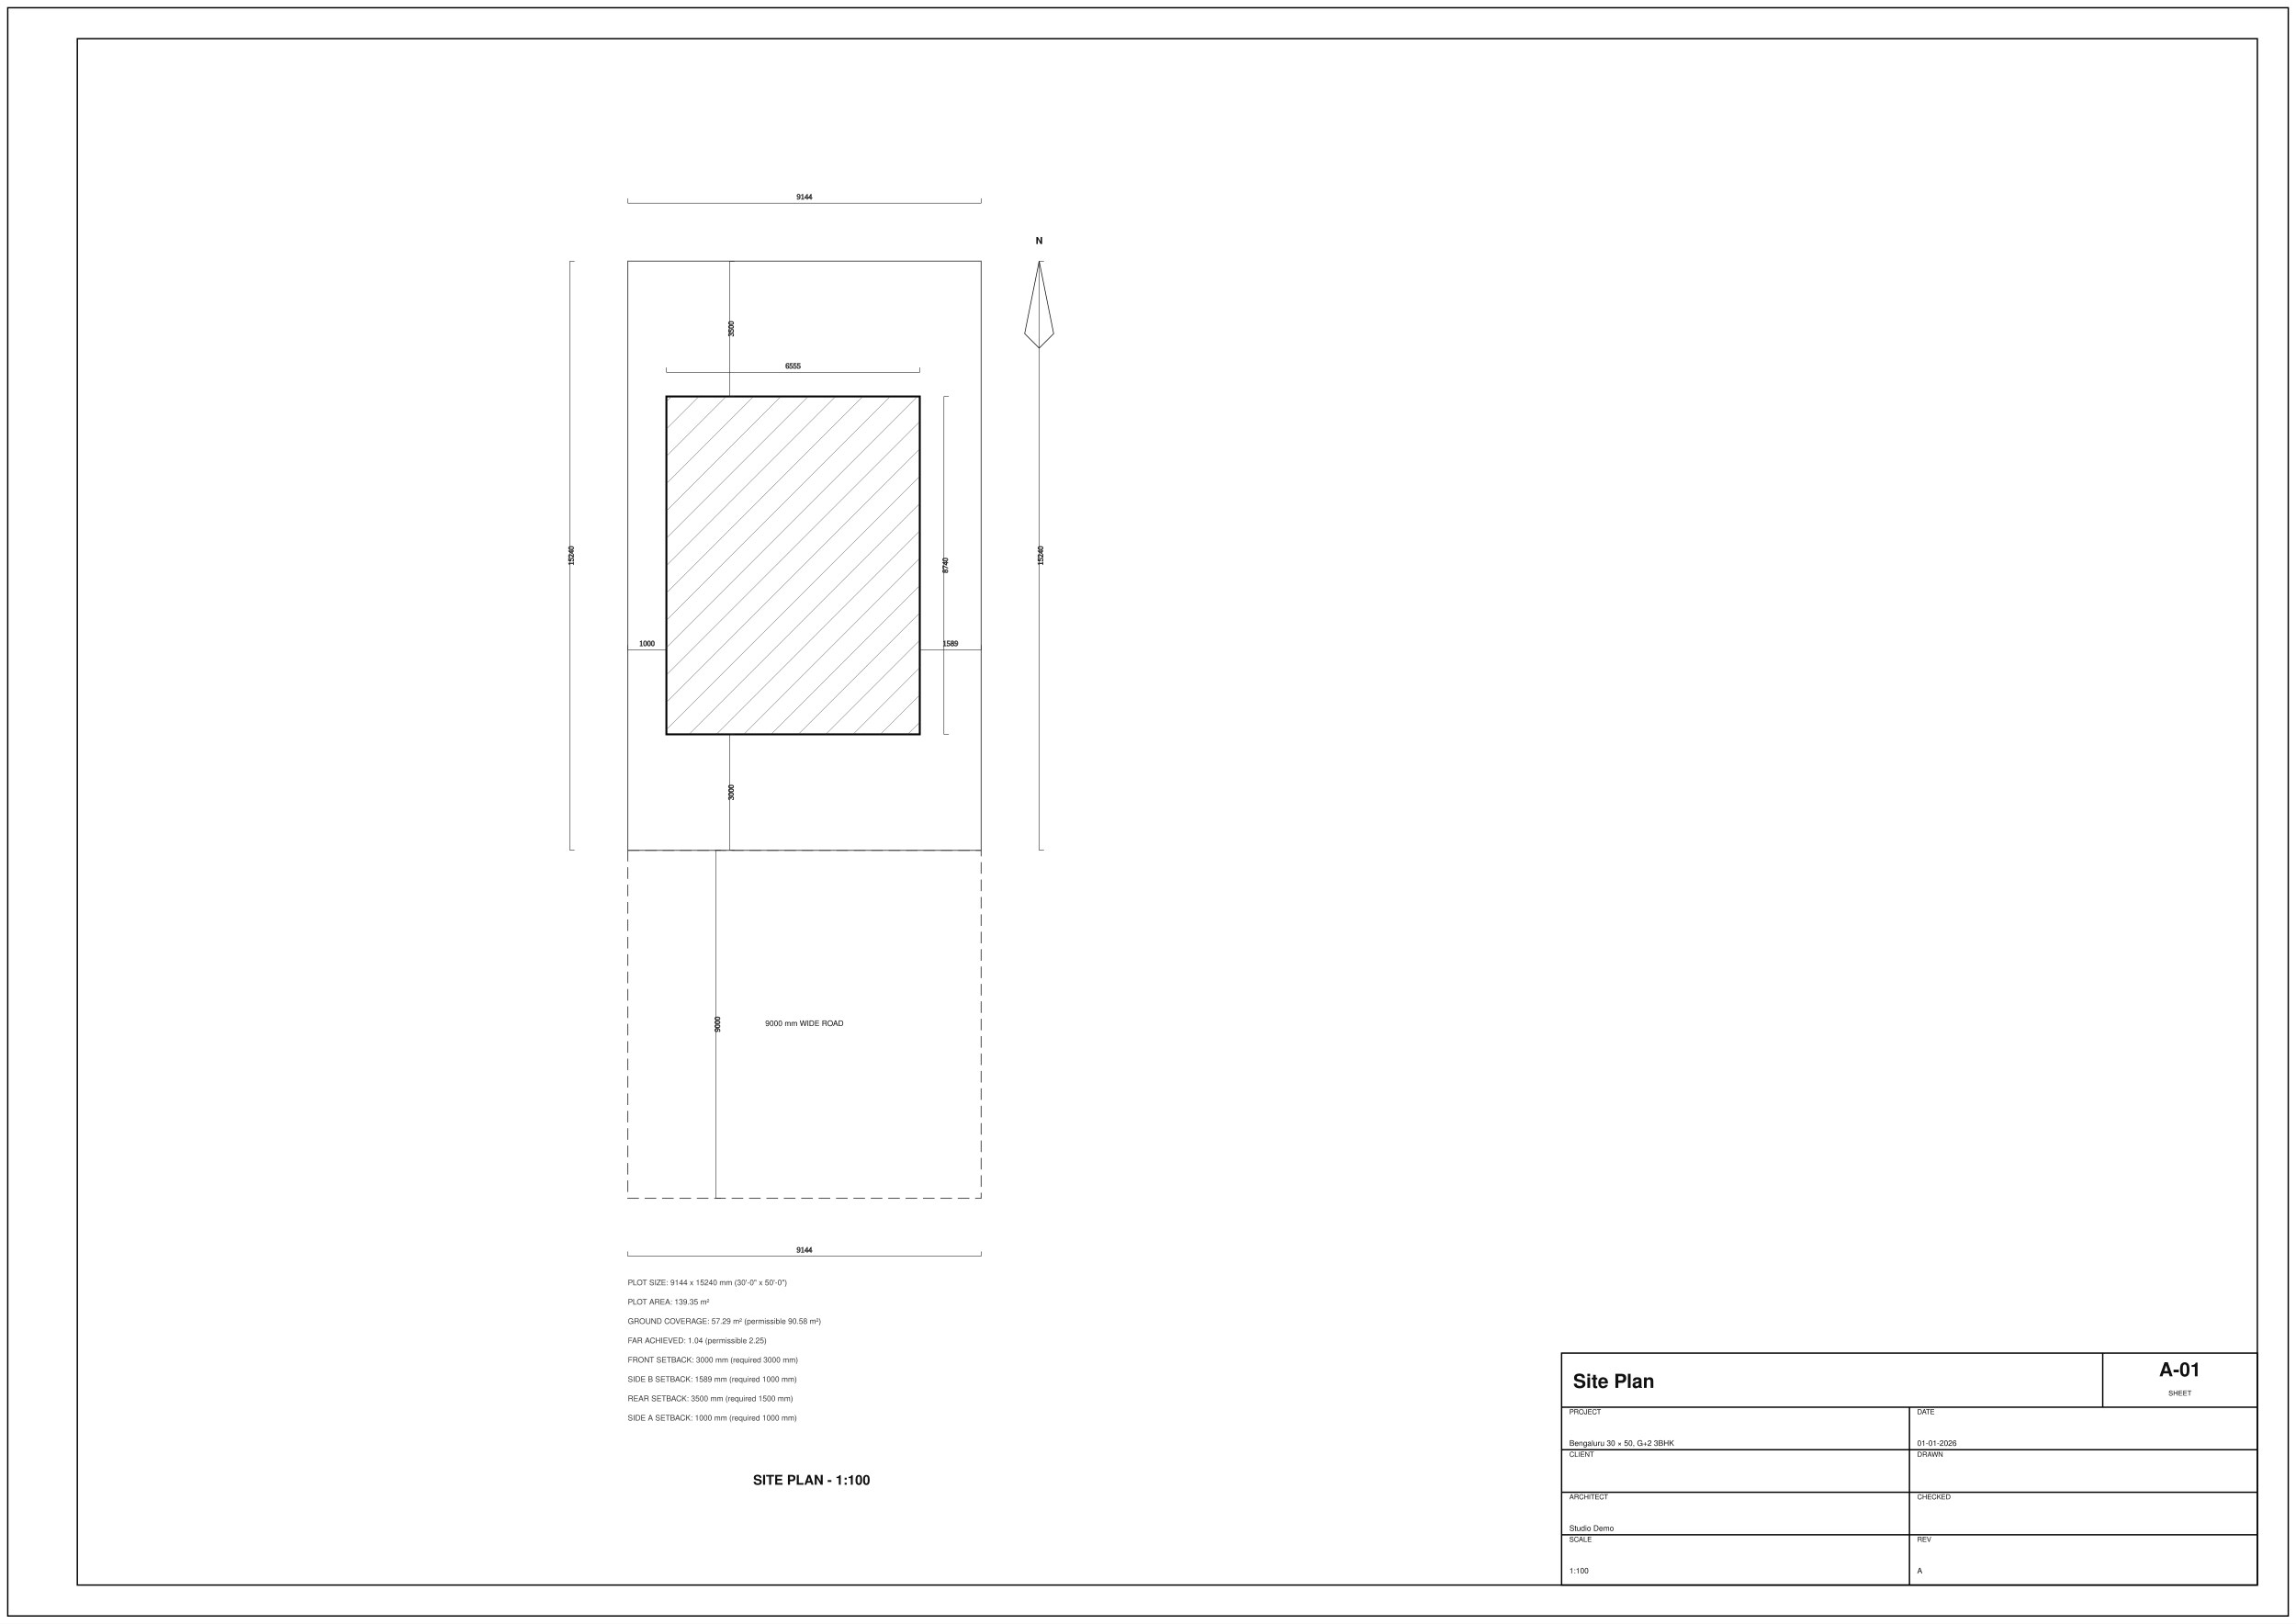
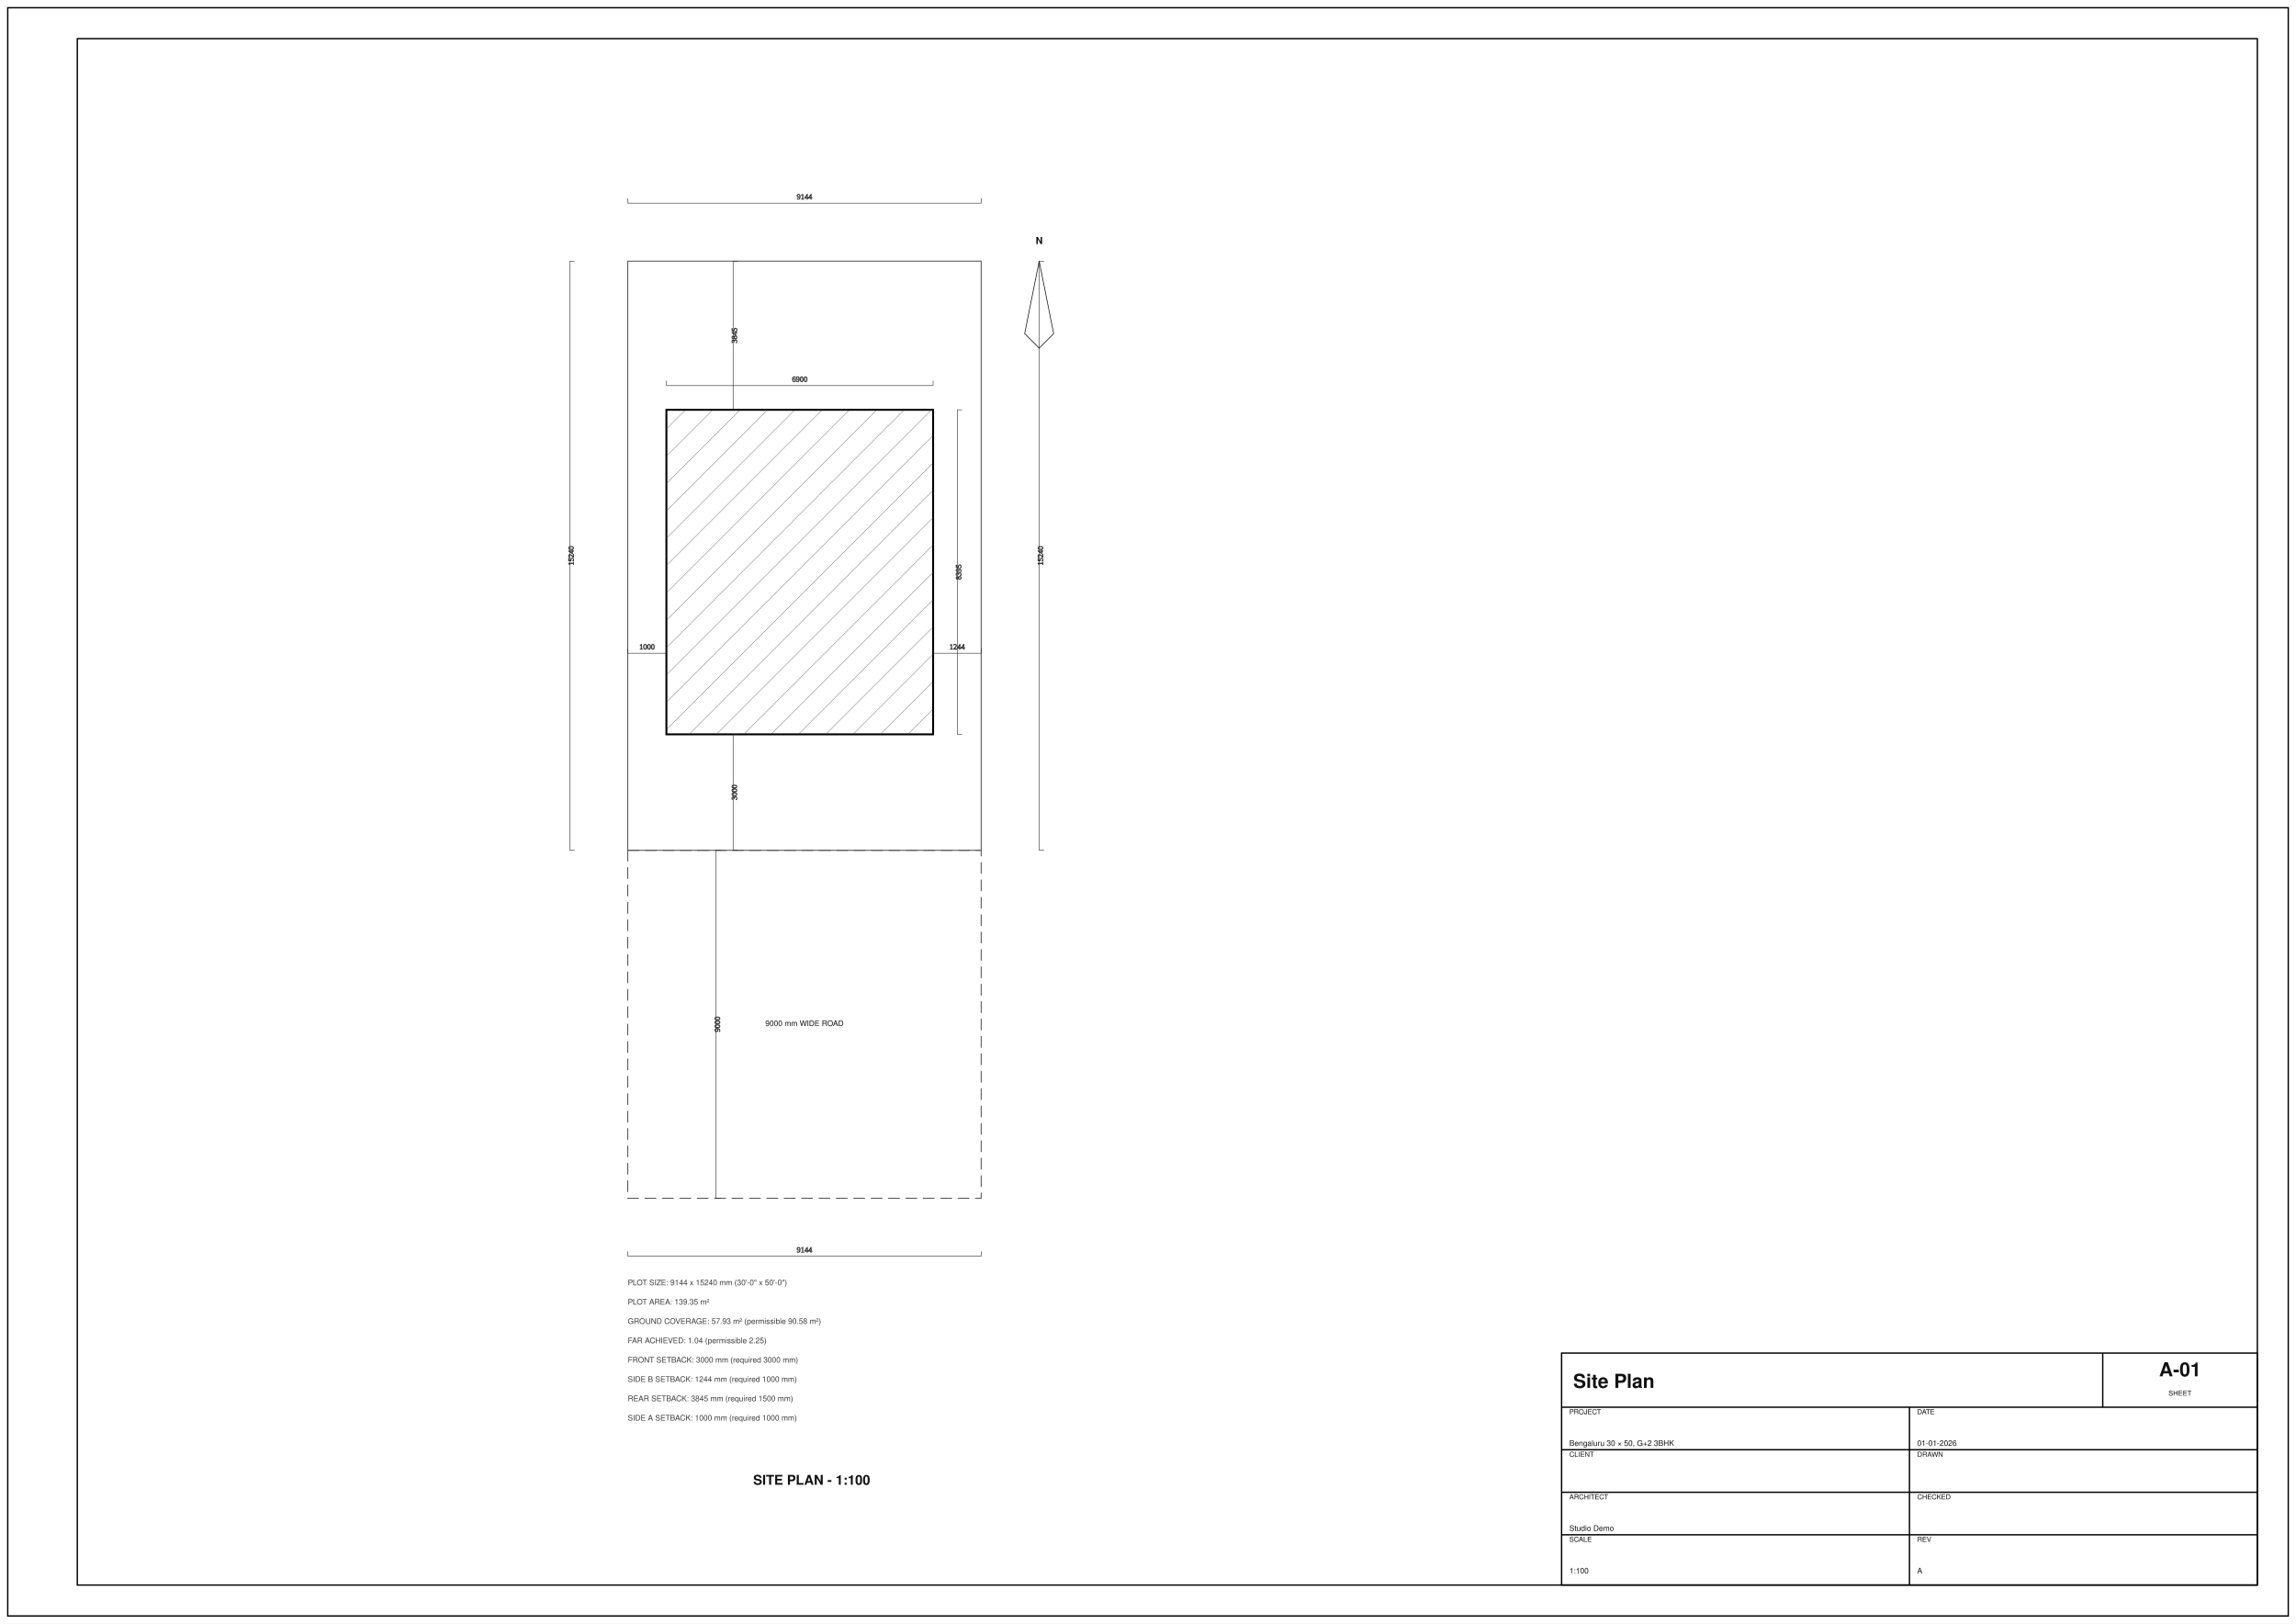
<svg xmlns="http://www.w3.org/2000/svg" width="594mm" height="420mm" viewBox="0 0 594 420" version="1.1">
  <rect x="0" y="0" width="594" height="420" fill="#ffffff" stroke="none" />
  <defs>
-     <clipPath id="hc-686754861f538694" clip-rule="evenodd">
-       <path d="M 172.405 189.950 L 237.955 189.950 L 237.955 102.550 L 172.405 102.550 Z" />
+     <clipPath id="hc-cc03b1f434b9a564" clip-rule="evenodd">
+       <path d="M 172.405 189.950 L 241.405 189.950 L 241.405 106.000 L 172.405 106.000 Z" />
    </clipPath>
  </defs>
  <g id="g-frame">
    <g class="layer" data-layer="A-TEXT" stroke="#111111" stroke-width="0.180" fill="none" stroke-linecap="butt" stroke-linejoin="miter">
      <g font-family="Helvetica, Arial, sans-serif" fill="#111111" stroke="none">
        <text x="407.000" y="359.000" font-size="5.000" text-anchor="start" dominant-baseline="alphabetic" font-weight="600">Site Plan</text>
        <text x="564.000" y="356.000" font-size="5.000" text-anchor="middle" dominant-baseline="alphabetic" font-weight="600">A-01</text>
        <text x="564.000" y="361.000" font-size="1.800" text-anchor="middle" dominant-baseline="alphabetic">SHEET</text>
        <text x="406.000" y="365.000" font-size="1.800" text-anchor="start" dominant-baseline="hanging">PROJECT</text>
        <text x="406.000" y="374.000" font-size="2.000" text-anchor="start" dominant-baseline="alphabetic">Bengaluru 30 × 50, G+2 3BHK</text>
        <text x="406.000" y="376.000" font-size="1.800" text-anchor="start" dominant-baseline="hanging">CLIENT</text>
        <text x="406.000" y="385.000" font-size="2.000" text-anchor="start" dominant-baseline="alphabetic" />
        <text x="406.000" y="387.000" font-size="1.800" text-anchor="start" dominant-baseline="hanging">ARCHITECT</text>
        <text x="406.000" y="396.000" font-size="2.000" text-anchor="start" dominant-baseline="alphabetic">Studio Demo</text>
        <text x="406.000" y="398.000" font-size="1.800" text-anchor="start" dominant-baseline="hanging">SCALE</text>
        <text x="406.000" y="407.000" font-size="2.000" text-anchor="start" dominant-baseline="alphabetic">1:100</text>
        <text x="496.000" y="365.000" font-size="1.800" text-anchor="start" dominant-baseline="hanging">DATE</text>
        <text x="496.000" y="374.000" font-size="2.000" text-anchor="start" dominant-baseline="alphabetic">01-01-2026</text>
        <text x="496.000" y="376.000" font-size="1.800" text-anchor="start" dominant-baseline="hanging">DRAWN</text>
        <text x="496.000" y="385.000" font-size="2.000" text-anchor="start" dominant-baseline="alphabetic" />
        <text x="496.000" y="387.000" font-size="1.800" text-anchor="start" dominant-baseline="hanging">CHECKED</text>
        <text x="496.000" y="396.000" font-size="2.000" text-anchor="start" dominant-baseline="alphabetic" />
        <text x="496.000" y="398.000" font-size="1.800" text-anchor="start" dominant-baseline="hanging">REV</text>
        <text x="496.000" y="407.000" font-size="2.000" text-anchor="start" dominant-baseline="alphabetic">A</text>
      </g>
    </g>
    <g class="layer" data-layer="A-TITL" stroke="#000000" stroke-width="0.350" fill="none" stroke-linecap="butt" stroke-linejoin="miter">
      <polygon points="2.000,2.000 592.000,2.000 592.000,418.000 2.000,418.000" fill="none" />
      <polygon points="20.000,10.000 584.000,10.000 584.000,410.000 20.000,410.000" fill="none" />
      <polygon points="404.000,350.000 584.000,350.000 584.000,410.000 404.000,410.000" fill="none" />
      <line x1="404.000" y1="364.000" x2="584.000" y2="364.000" />
      <line x1="544.000" y1="350.000" x2="544.000" y2="364.000" />
      <line x1="494.000" y1="364.000" x2="494.000" y2="410.000" />
      <line x1="404.000" y1="375.000" x2="494.000" y2="375.000" />
      <line x1="404.000" y1="386.000" x2="494.000" y2="386.000" />
      <line x1="404.000" y1="397.000" x2="494.000" y2="397.000" />
      <line x1="494.000" y1="375.000" x2="584.000" y2="375.000" />
      <line x1="494.000" y1="386.000" x2="584.000" y2="386.000" />
      <line x1="494.000" y1="397.000" x2="584.000" y2="397.000" />
    </g>
  </g>
  <g id="g-site">
    <g class="layer" data-layer="A-WALL" stroke="#000000" stroke-width="0.500" fill="none" stroke-linecap="butt" stroke-linejoin="miter">
-       <polygon points="172.405,189.950 237.955,189.950 237.955,102.550 172.405,102.550" fill="none" />
+       <polygon points="172.405,189.950 241.405,189.950 241.405,106.000 172.405,106.000" fill="none" />
    </g>
    <g class="layer" data-layer="A-WALL-PART" stroke="#555555" stroke-width="0.250" fill="none" stroke-linecap="butt" stroke-linejoin="miter">
      <polygon points="162.405,219.950 253.845,219.950 253.845,67.550 162.405,67.550" fill="none" />
      <polygon points="162.405,219.950 253.845,219.950 253.845,309.950 162.405,309.950" fill="none" stroke-dasharray="3.000 1.500" />
    </g>
    <g class="layer" data-layer="A-DIM" stroke="#1a1a1a" stroke-width="0.130" fill="none" stroke-linecap="butt" stroke-linejoin="miter">
      <line x1="185.265" y1="309.950" x2="185.265" y2="219.950" />
      <line x1="185.265" y1="309.950" x2="186.515" y2="309.950" />
      <line x1="185.265" y1="219.950" x2="186.515" y2="219.950" />
      <text x="186.265" y="264.950" font-size="2.000" text-anchor="middle" dominant-baseline="alphabetic" transform="rotate(-90 186.265 264.950)">9000</text>
      <line x1="162.405" y1="324.950" x2="253.845" y2="324.950" />
      <line x1="162.405" y1="324.950" x2="162.405" y2="323.700" />
      <line x1="253.845" y1="324.950" x2="253.845" y2="323.700" />
      <text x="208.125" y="323.950" font-size="2.000" text-anchor="middle" dominant-baseline="alphabetic">9144</text>
      <line x1="268.845" y1="219.950" x2="268.845" y2="67.550" />
      <line x1="268.845" y1="219.950" x2="270.095" y2="219.950" />
      <line x1="268.845" y1="67.550" x2="270.095" y2="67.550" />
      <text x="269.845" y="143.750" font-size="2.000" text-anchor="middle" dominant-baseline="alphabetic" transform="rotate(-90 269.845 143.750)">15240</text>
      <line x1="162.405" y1="52.550" x2="253.845" y2="52.550" />
      <line x1="162.405" y1="52.550" x2="162.405" y2="51.300" />
      <line x1="253.845" y1="52.550" x2="253.845" y2="51.300" />
      <text x="208.125" y="51.550" font-size="2.000" text-anchor="middle" dominant-baseline="alphabetic">9144</text>
      <line x1="147.405" y1="219.950" x2="147.405" y2="67.550" />
      <line x1="147.405" y1="219.950" x2="148.655" y2="219.950" />
      <line x1="147.405" y1="67.550" x2="148.655" y2="67.550" />
      <text x="148.405" y="143.750" font-size="2.000" text-anchor="middle" dominant-baseline="alphabetic" transform="rotate(-90 148.405 143.750)">15240</text>
-       <line x1="172.405" y1="96.300" x2="237.955" y2="96.300" />
-       <line x1="172.405" y1="96.300" x2="172.405" y2="95.050" />
-       <line x1="237.955" y1="96.300" x2="237.955" y2="95.050" />
-       <text x="205.175" y="95.300" font-size="2.000" text-anchor="middle" dominant-baseline="alphabetic">6555</text>
-       <line x1="244.205" y1="189.950" x2="244.205" y2="102.550" />
-       <line x1="244.205" y1="189.950" x2="245.455" y2="189.950" />
-       <line x1="244.205" y1="102.550" x2="245.455" y2="102.550" />
-       <text x="245.205" y="146.250" font-size="2.000" text-anchor="middle" dominant-baseline="alphabetic" transform="rotate(-90 245.205 146.250)">8740</text>
-       <line x1="188.785" y1="219.950" x2="188.785" y2="189.950" />
-       <line x1="188.785" y1="219.950" x2="190.035" y2="219.950" />
-       <line x1="188.785" y1="189.950" x2="190.035" y2="189.950" />
-       <text x="189.785" y="204.950" font-size="2.000" text-anchor="middle" dominant-baseline="alphabetic" transform="rotate(-90 189.785 204.950)">3000</text>
-       <line x1="237.955" y1="168.100" x2="253.845" y2="168.100" />
-       <line x1="237.955" y1="168.100" x2="237.955" y2="166.850" />
-       <line x1="253.845" y1="168.100" x2="253.845" y2="166.850" />
-       <text x="245.895" y="167.100" font-size="2.000" text-anchor="middle" dominant-baseline="alphabetic">1589</text>
-       <line x1="188.785" y1="102.550" x2="188.785" y2="67.550" />
-       <line x1="188.785" y1="102.550" x2="190.035" y2="102.550" />
-       <line x1="188.785" y1="67.550" x2="190.035" y2="67.550" />
-       <text x="189.785" y="85.050" font-size="2.000" text-anchor="middle" dominant-baseline="alphabetic" transform="rotate(-90 189.785 85.050)">3500</text>
-       <line x1="162.405" y1="168.100" x2="172.405" y2="168.100" />
-       <line x1="162.405" y1="168.100" x2="162.405" y2="166.850" />
-       <line x1="172.405" y1="168.100" x2="172.405" y2="166.850" />
-       <text x="167.405" y="167.100" font-size="2.000" text-anchor="middle" dominant-baseline="alphabetic">1000</text>
+       <line x1="172.405" y1="99.750" x2="241.405" y2="99.750" />
+       <line x1="172.405" y1="99.750" x2="172.405" y2="98.500" />
+       <line x1="241.405" y1="99.750" x2="241.405" y2="98.500" />
+       <text x="206.905" y="98.750" font-size="2.000" text-anchor="middle" dominant-baseline="alphabetic">6900</text>
+       <line x1="247.655" y1="189.950" x2="247.655" y2="106.000" />
+       <line x1="247.655" y1="189.950" x2="248.905" y2="189.950" />
+       <line x1="247.655" y1="106.000" x2="248.905" y2="106.000" />
+       <text x="248.655" y="147.980" font-size="2.000" text-anchor="middle" dominant-baseline="alphabetic" transform="rotate(-90 248.655 147.980)">8395</text>
+       <line x1="189.655" y1="219.950" x2="189.655" y2="189.950" />
+       <line x1="189.655" y1="219.950" x2="190.905" y2="219.950" />
+       <line x1="189.655" y1="189.950" x2="190.905" y2="189.950" />
+       <text x="190.655" y="204.950" font-size="2.000" text-anchor="middle" dominant-baseline="alphabetic" transform="rotate(-90 190.655 204.950)">3000</text>
+       <line x1="241.405" y1="168.970" x2="253.845" y2="168.970" />
+       <line x1="241.405" y1="168.970" x2="241.405" y2="167.720" />
+       <line x1="253.845" y1="168.970" x2="253.845" y2="167.720" />
+       <text x="247.625" y="167.970" font-size="2.000" text-anchor="middle" dominant-baseline="alphabetic">1244</text>
+       <line x1="189.655" y1="106.000" x2="189.655" y2="67.550" />
+       <line x1="189.655" y1="106.000" x2="190.905" y2="106.000" />
+       <line x1="189.655" y1="67.550" x2="190.905" y2="67.550" />
+       <text x="190.655" y="86.780" font-size="2.000" text-anchor="middle" dominant-baseline="alphabetic" transform="rotate(-90 190.655 86.780)">3845</text>
+       <line x1="162.405" y1="168.970" x2="172.405" y2="168.970" />
+       <line x1="162.405" y1="168.970" x2="162.405" y2="167.720" />
+       <line x1="172.405" y1="168.970" x2="172.405" y2="167.720" />
+       <text x="167.405" y="167.970" font-size="2.000" text-anchor="middle" dominant-baseline="alphabetic">1000</text>
    </g>
    <g class="layer" data-layer="A-TEXT" stroke="#111111" stroke-width="0.180" fill="none" stroke-linecap="butt" stroke-linejoin="miter">
      <polygon points="268.845,67.550 265.095,86.300 268.845,90.050 272.595,86.300" fill="none" />
      <g font-family="Helvetica, Arial, sans-serif" fill="#111111" stroke="none">
        <text x="208.125" y="264.950" font-size="2.000" text-anchor="middle" dominant-baseline="central">9000 mm WIDE ROAD</text>
        <text x="268.845" y="62.550" font-size="2.500" text-anchor="middle" dominant-baseline="central" font-weight="600">N</text>
      </g>
    </g>
    <g class="layer" data-layer="A-AREA" stroke="#3a3a3a" stroke-width="0.130" fill="none" stroke-linecap="butt" stroke-linejoin="miter">
-       <g clip-path="url(#hc-686754861f538694)">
-         <path d="M 207.155 224.700 L 283.625 148.220 M 203.615 221.160 L 280.095 144.690 M 200.085 217.630 L 276.555 141.150 M 196.545 214.090 L 273.025 137.620 M 193.015 210.560 L 269.485 134.080 M 189.475 207.020 L 265.955 130.550 M 185.945 203.490 L 262.415 127.010 M 182.405 199.950 L 258.885 123.480 M 178.865 196.410 L 255.345 119.940 M 175.335 192.880 L 251.805 116.400 M 171.795 189.340 L 248.275 112.870 M 168.265 185.810 L 244.735 109.330 M 164.725 182.270 L 241.205 105.800 M 161.195 178.740 L 237.665 102.260 M 157.655 175.200 L 234.135 98.730 M 154.125 171.670 L 230.595 95.190 M 150.585 168.130 L 227.065 91.660 M 147.045 164.590 L 223.525 88.120 M 143.515 161.060 L 219.985 84.580 M 139.975 157.520 L 216.455 81.050 M 136.445 153.990 L 212.915 77.510 M 132.905 150.450 L 209.385 73.980 M 129.375 146.920 L 205.845 70.440 M 125.835 143.380 L 202.315 66.910" stroke="#3a3a3a" stroke-width="0.080" fill="none" />
+       <g clip-path="url(#hc-cc03b1f434b9a564)">
+         <path d="M 207.155 224.700 L 283.625 148.220 M 203.615 221.160 L 280.095 144.690 M 200.085 217.630 L 276.555 141.150 M 196.545 214.090 L 273.025 137.620 M 193.015 210.560 L 269.485 134.080 M 189.475 207.020 L 265.955 130.550 M 185.945 203.490 L 262.415 127.010 M 182.405 199.950 L 258.885 123.480 M 178.865 196.410 L 255.345 119.940 M 175.335 192.880 L 251.805 116.400 M 171.795 189.340 L 248.275 112.870 M 168.265 185.810 L 244.735 109.330 M 164.725 182.270 L 241.205 105.800 M 161.195 178.740 L 237.665 102.260 M 157.655 175.200 L 234.135 98.730 M 154.125 171.670 L 230.595 95.190 M 150.585 168.130 L 227.065 91.660 M 147.045 164.590 L 223.525 88.120 M 143.515 161.060 L 219.985 84.580 M 139.975 157.520 L 216.455 81.050 M 136.445 153.990 L 212.915 77.510 M 132.905 150.450 L 209.385 73.980 M 129.375 146.920 L 205.845 70.440" stroke="#3a3a3a" stroke-width="0.080" fill="none" />
      </g>
      <g font-family="Helvetica, Arial, sans-serif" fill="#3a3a3a" stroke="none">
        <text x="162.405" y="332.450" font-size="2.000" text-anchor="start" dominant-baseline="alphabetic">PLOT SIZE: 9144 x 15240 mm (30'-0" x 50'-0")</text>
        <text x="162.405" y="337.450" font-size="2.000" text-anchor="start" dominant-baseline="alphabetic">PLOT AREA: 139.35 m²</text>
-         <text x="162.405" y="342.450" font-size="2.000" text-anchor="start" dominant-baseline="alphabetic">GROUND COVERAGE: 57.29 m² (permissible 90.58 m²)</text>
+         <text x="162.405" y="342.450" font-size="2.000" text-anchor="start" dominant-baseline="alphabetic">GROUND COVERAGE: 57.93 m² (permissible 90.58 m²)</text>
        <text x="162.405" y="347.450" font-size="2.000" text-anchor="start" dominant-baseline="alphabetic">FAR ACHIEVED: 1.04 (permissible 2.25)</text>
        <text x="162.405" y="352.450" font-size="2.000" text-anchor="start" dominant-baseline="alphabetic">FRONT SETBACK: 3000 mm (required 3000 mm)</text>
-         <text x="162.405" y="357.450" font-size="2.000" text-anchor="start" dominant-baseline="alphabetic">SIDE B SETBACK: 1589 mm (required 1000 mm)</text>
-         <text x="162.405" y="362.450" font-size="2.000" text-anchor="start" dominant-baseline="alphabetic">REAR SETBACK: 3500 mm (required 1500 mm)</text>
+         <text x="162.405" y="357.450" font-size="2.000" text-anchor="start" dominant-baseline="alphabetic">SIDE B SETBACK: 1244 mm (required 1000 mm)</text>
+         <text x="162.405" y="362.450" font-size="2.000" text-anchor="start" dominant-baseline="alphabetic">REAR SETBACK: 3845 mm (required 1500 mm)</text>
        <text x="162.405" y="367.450" font-size="2.000" text-anchor="start" dominant-baseline="alphabetic">SIDE A SETBACK: 1000 mm (required 1000 mm)</text>
      </g>
    </g>
  </g>
  <g id="g-site-label">
    <g class="layer" data-layer="A-TEXT" stroke="#111111" stroke-width="0.180" fill="none" stroke-linecap="butt" stroke-linejoin="miter">
      <g font-family="Helvetica, Arial, sans-serif" fill="#111111" stroke="none">
        <text x="209.995" y="382.450" font-size="3.500" text-anchor="middle" dominant-baseline="hanging" font-weight="600">SITE PLAN - 1:100</text>
      </g>
    </g>
  </g>
</svg>
